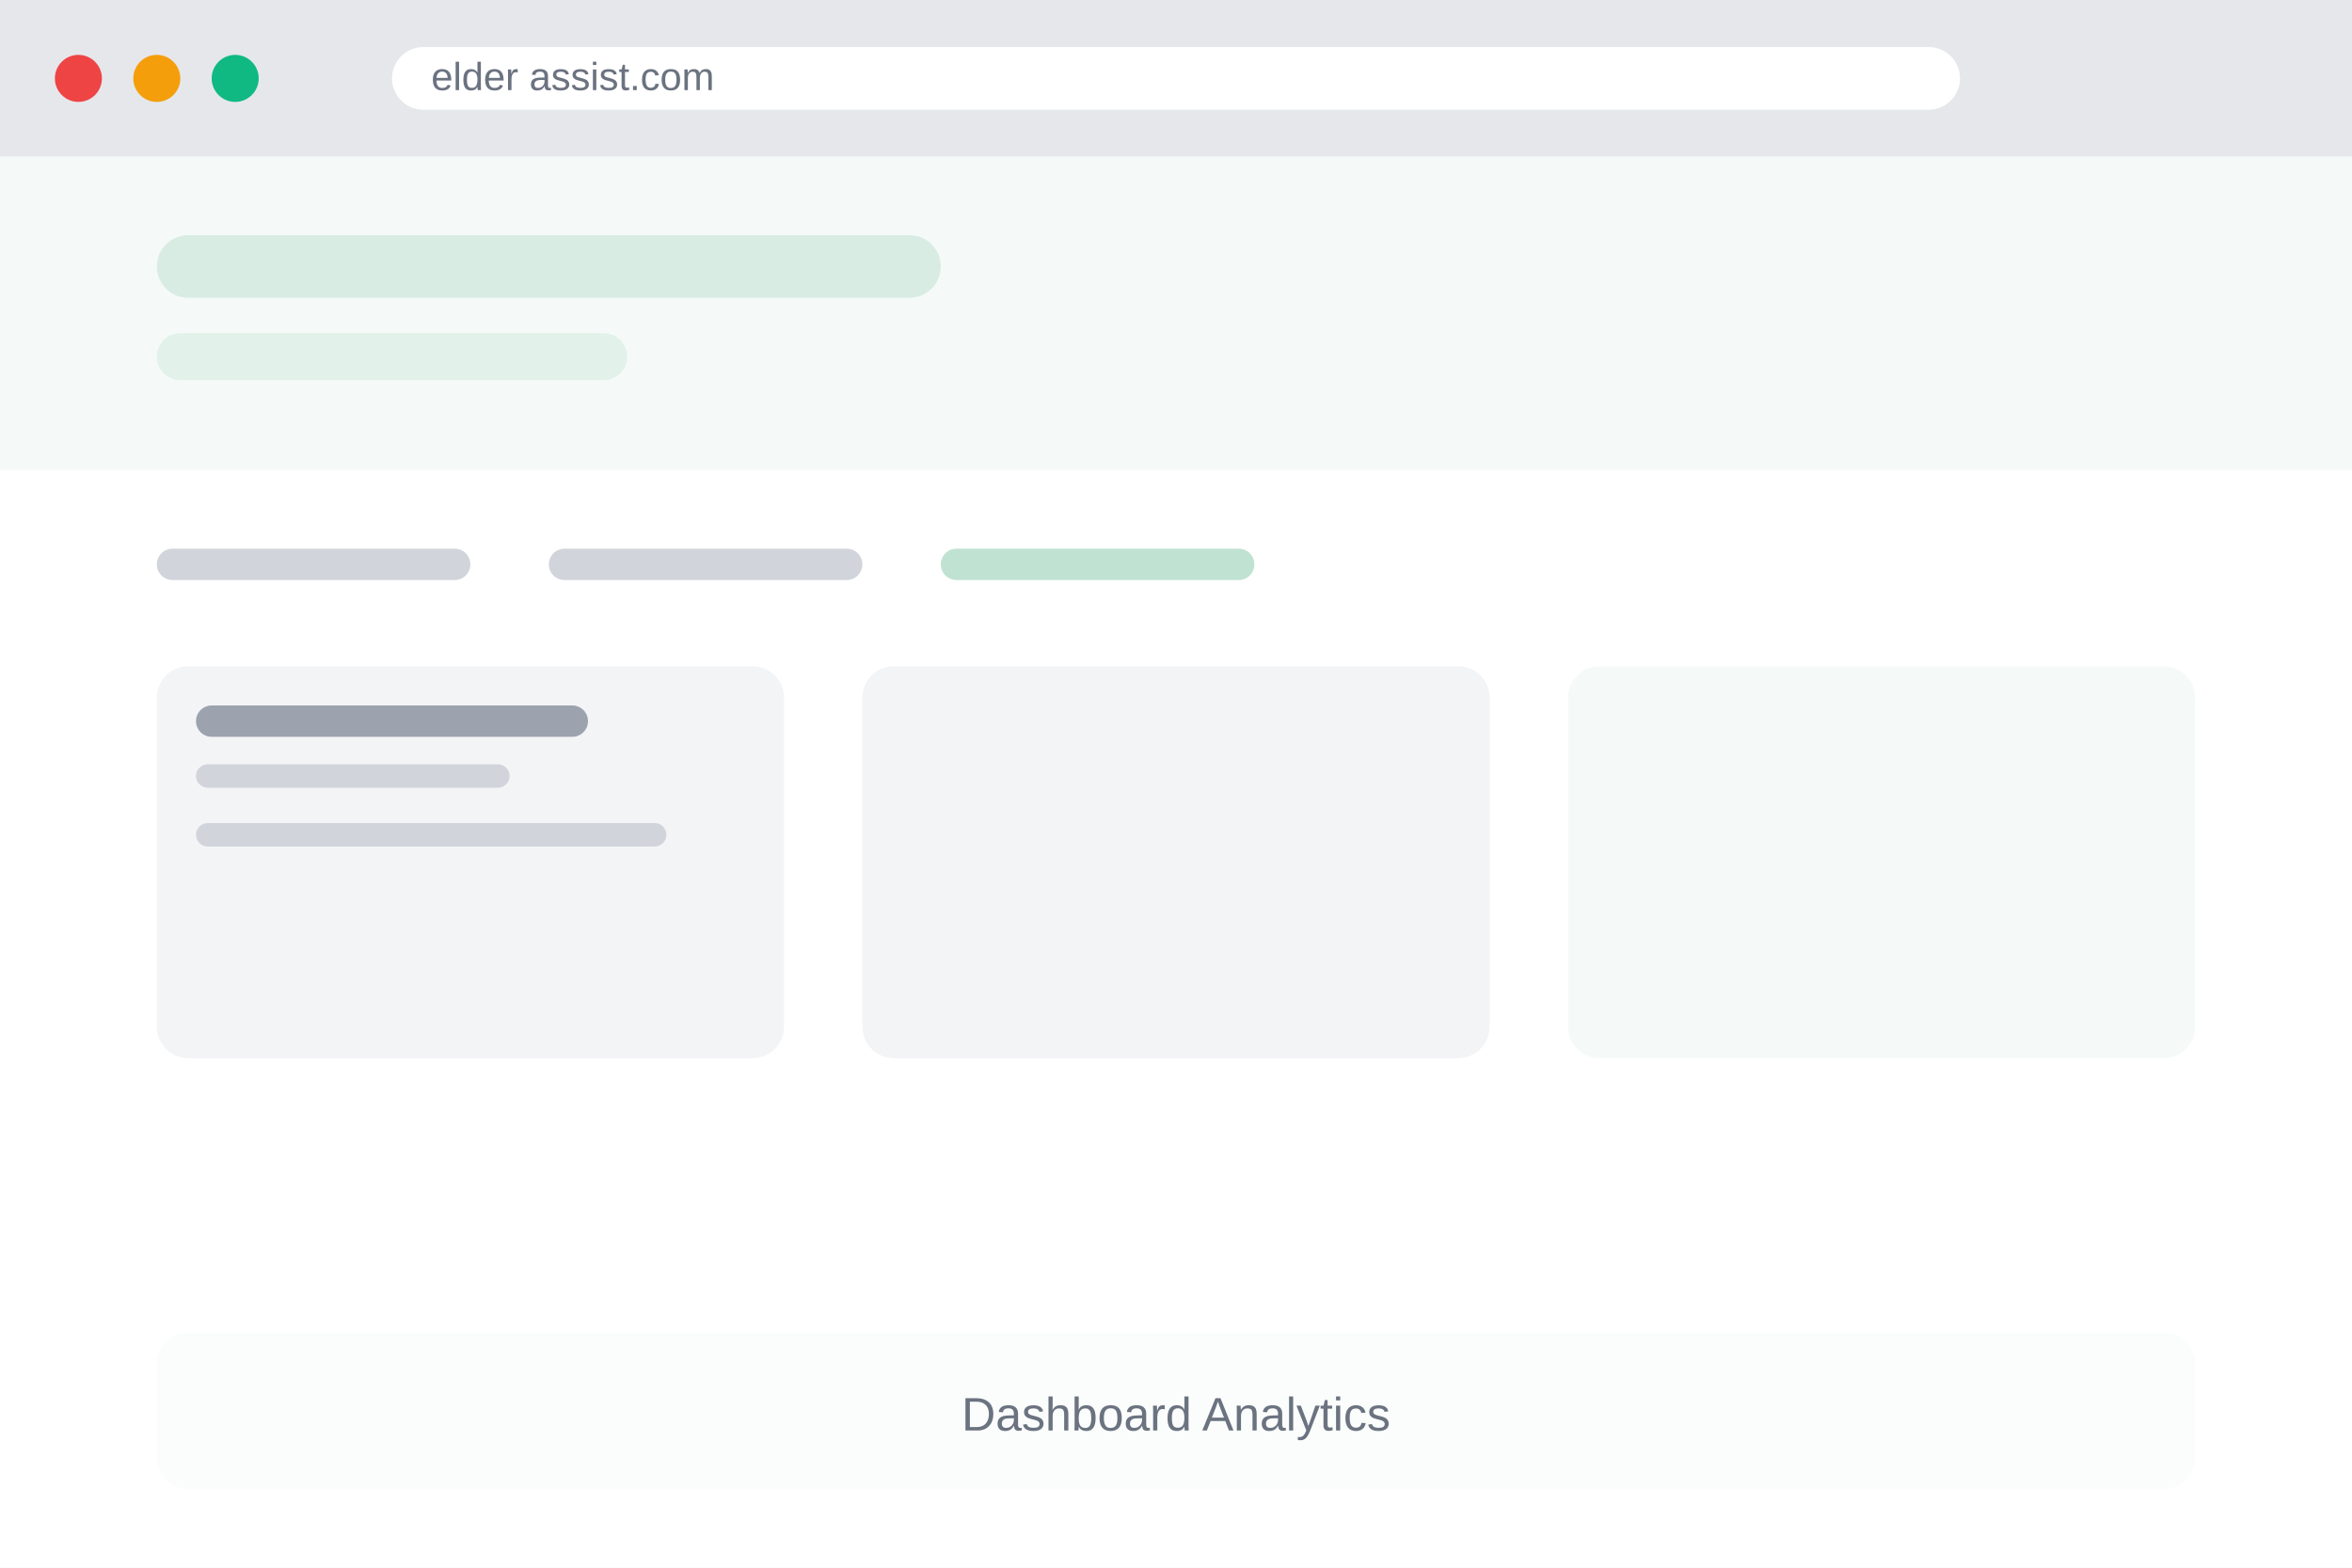
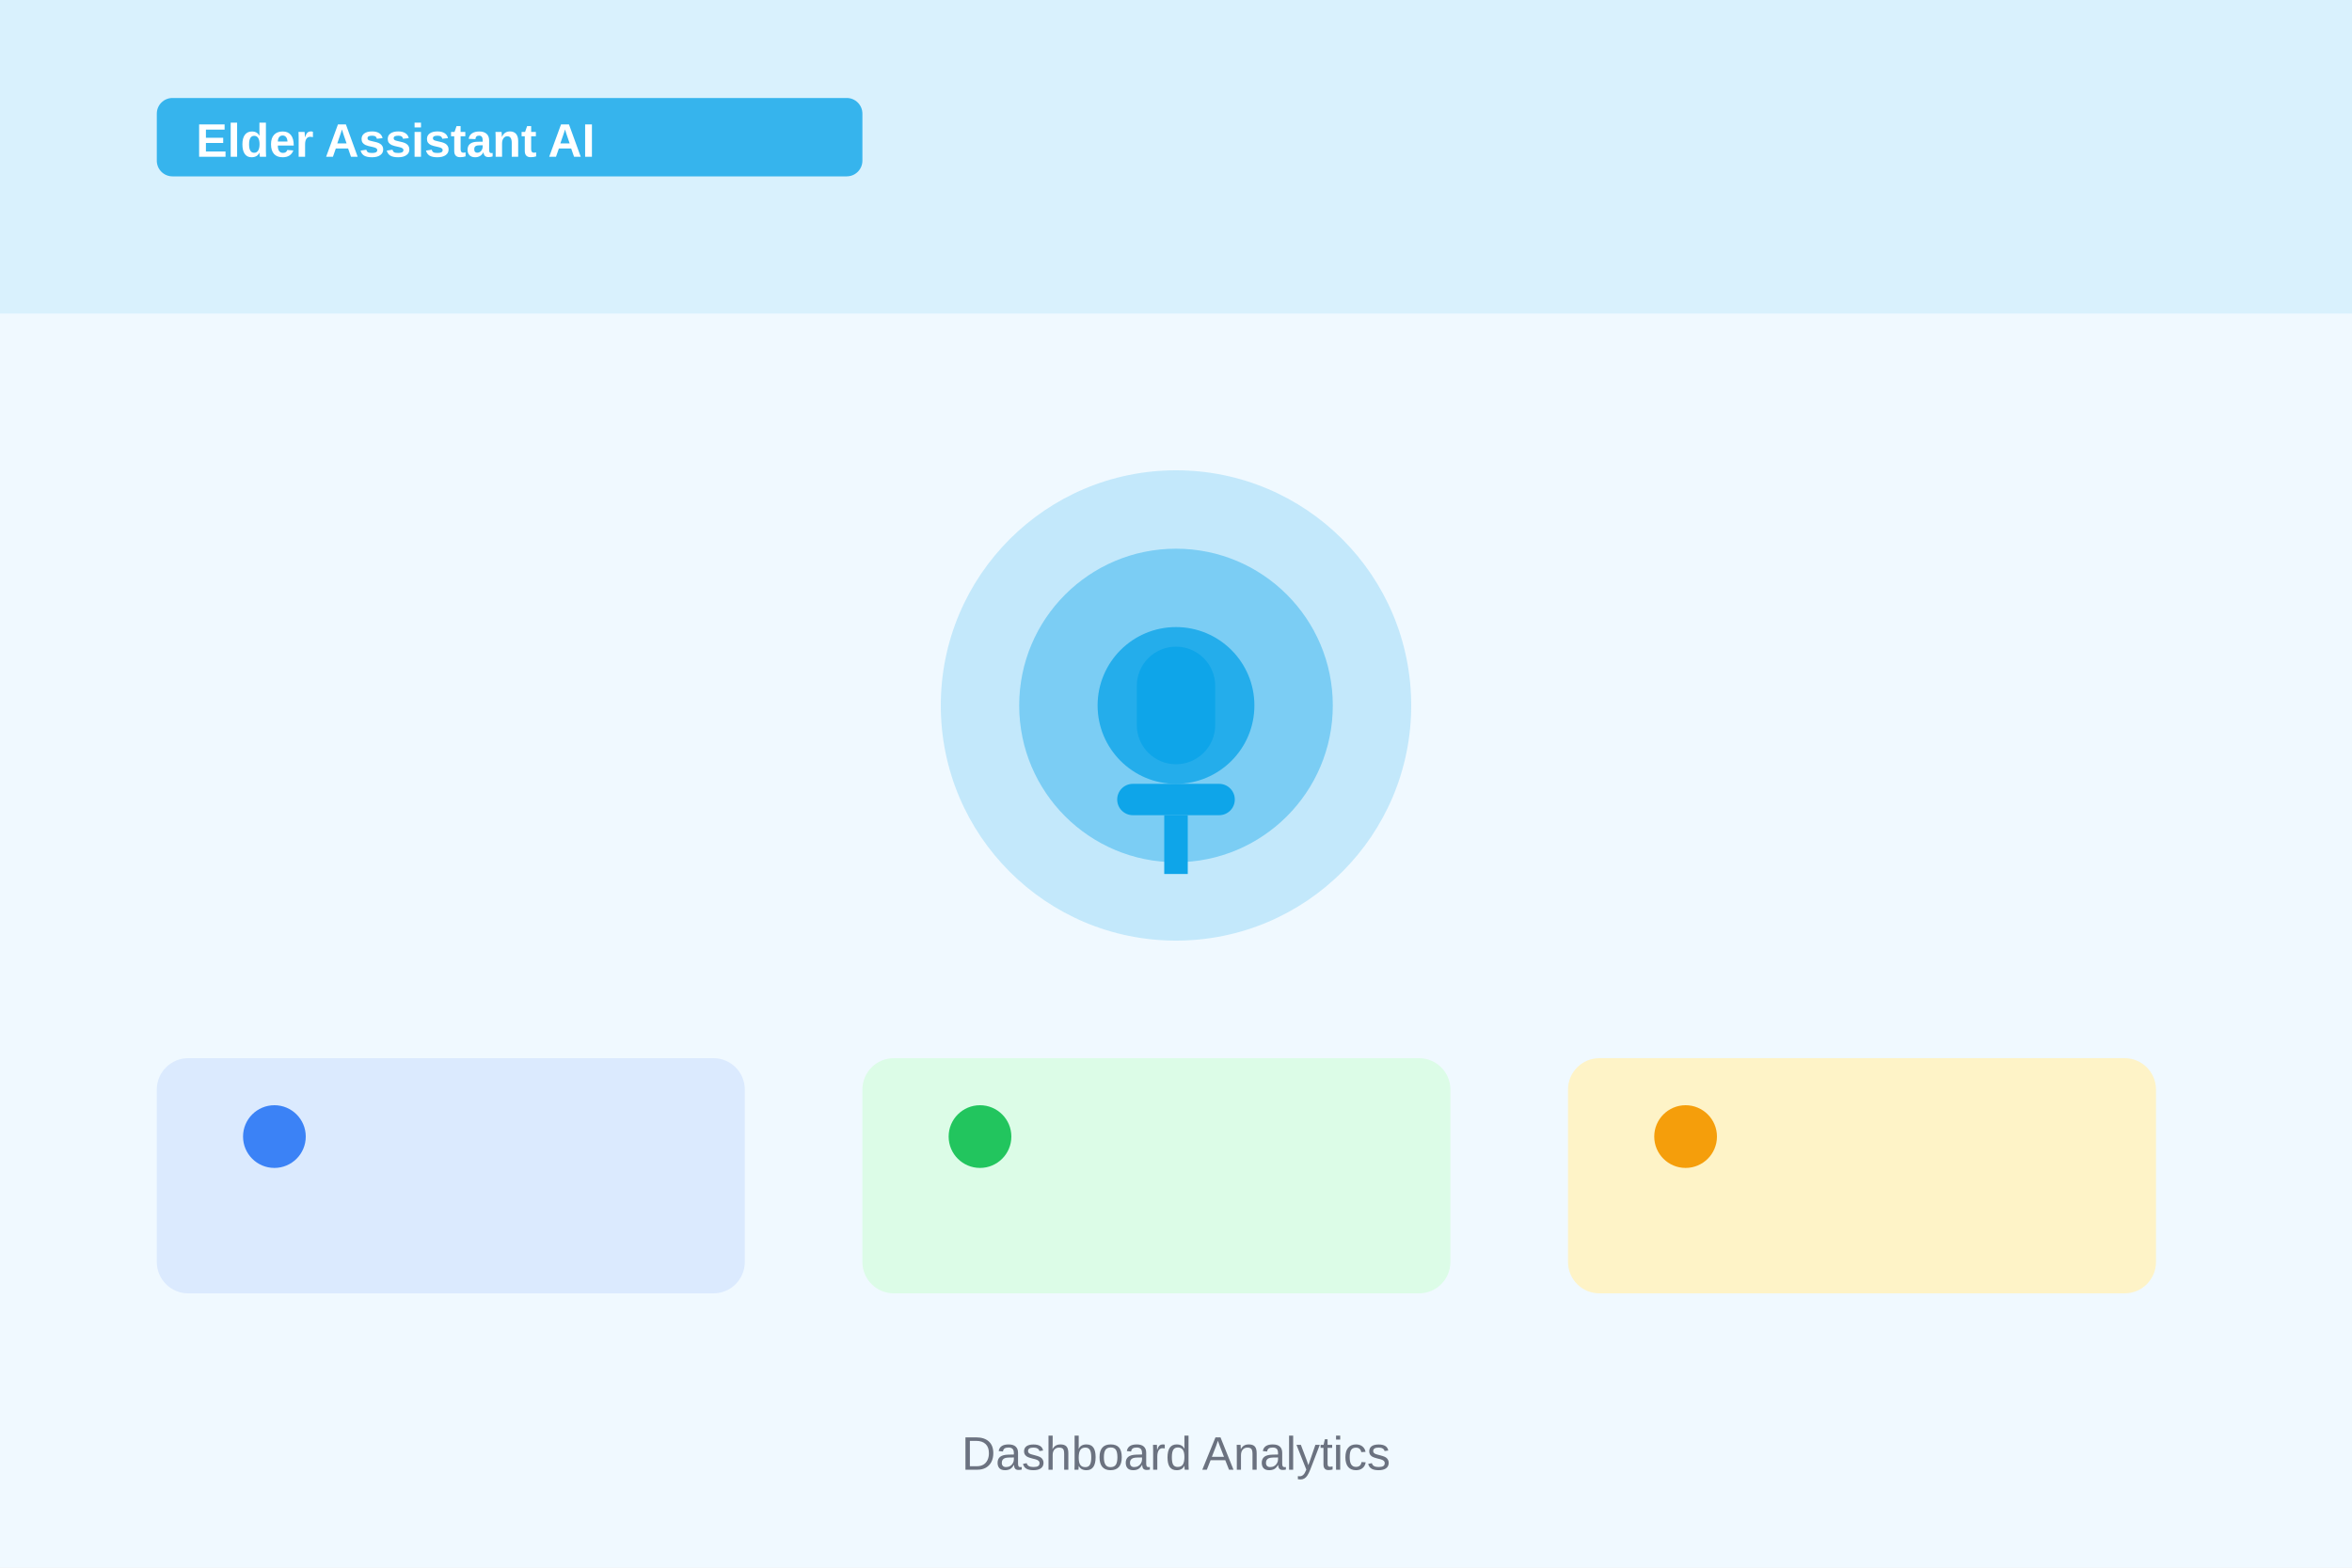
<svg xmlns="http://www.w3.org/2000/svg" width="600" height="400" viewBox="0 0 600 400" fill="none">
-   <rect width="600" height="400" fill="#F9FAFB" />
-   <rect x="0" y="0" width="600" height="40" fill="#E5E7EB" />
-   <circle cx="20" cy="20" r="6" fill="#EF4444" />
-   <circle cx="40" cy="20" r="6" fill="#F59E0B" />
-   <circle cx="60" cy="20" r="6" fill="#10B981" />
-   <rect x="100" y="12" width="400" height="16" rx="8" fill="white" />
-   <text x="110" y="23" font-family="Arial, sans-serif" font-size="10" fill="#6B7280">elder assist.com</text>
-   <rect x="0" y="40" width="600" height="360" fill="white" />
-   <rect x="0" y="40" width="600" height="80" fill="#96CEB4" opacity="0.1" />
-   <rect x="40" y="60" width="200" height="16" rx="8" fill="#96CEB4" opacity="0.3" />
-   <rect x="40" y="85" width="120" height="12" rx="6" fill="#96CEB4" opacity="0.2" />
-   <rect x="40" y="140" width="80" height="8" rx="4" fill="#D1D5DB" />
-   <rect x="140" y="140" width="80" height="8" rx="4" fill="#D1D5DB" />
-   <rect x="240" y="140" width="80" height="8" rx="4" fill="#96CEB4" opacity="0.6" />
-   <rect x="40" y="170" width="160" height="100" rx="8" fill="#F3F4F6" />
-   <rect x="220" y="170" width="160" height="100" rx="8" fill="#F3F4F6" />
-   <rect x="400" y="170" width="160" height="100" rx="8" fill="#96CEB4" opacity="0.1" />
-   <rect x="50" y="180" width="100" height="8" rx="4" fill="#9CA3AF" />
-   <rect x="50" y="195" width="80" height="6" rx="3" fill="#D1D5DB" />
-   <rect x="50" y="210" width="120" height="6" rx="3" fill="#D1D5DB" />
-   <rect x="40" y="340" width="520" height="40" rx="8" fill="#96CEB4" opacity="0.05" />
-   <text x="300" y="365" text-anchor="middle" font-family="Arial, sans-serif" font-size="12" fill="#6B7280">Dashboard Analytics</text>
+   <rect width="600" height="400" fill="#F0F9FF" />
+   <rect x="0" y="0" width="600" height="80" fill="#0EA5E9" opacity="0.1" />
+   <rect x="40" y="25" width="180" height="20" rx="4" fill="#0EA5E9" opacity="0.8" />
+   <text x="50" y="40" font-family="Arial, sans-serif" font-size="12" font-weight="bold" fill="white">Elder Assistant AI</text>
+   <circle cx="300" cy="180" r="60" fill="#0EA5E9" opacity="0.2" />
+   <circle cx="300" cy="180" r="40" fill="#0EA5E9" opacity="0.4" />
+   <circle cx="300" cy="180" r="20" fill="#0EA5E9" opacity="0.8" />
+   <rect x="290" y="165" width="20" height="30" rx="10" fill="#0EA5E9" />
+   <rect x="285" y="200" width="30" height="8" rx="4" fill="#0EA5E9" />
+   <rect x="297" y="208" width="6" height="15" fill="#0EA5E9" />
+   <rect x="40" y="270" width="150" height="60" rx="8" fill="#DBEAFE" />
+   <rect x="220" y="270" width="150" height="60" rx="8" fill="#DCFCE7" />
+   <rect x="400" y="270" width="150" height="60" rx="8" fill="#FEF3C7" />
+   <circle cx="70" cy="290" r="8" fill="#3B82F6" />
+   <circle cx="250" cy="290" r="8" fill="#22C55E" />
+   <circle cx="430" cy="290" r="8" fill="#F59E0B" />
+   <text x="300" y="375" text-anchor="middle" font-family="Arial, sans-serif" font-size="12" fill="#6B7280">Dashboard Analytics</text>
</svg>
